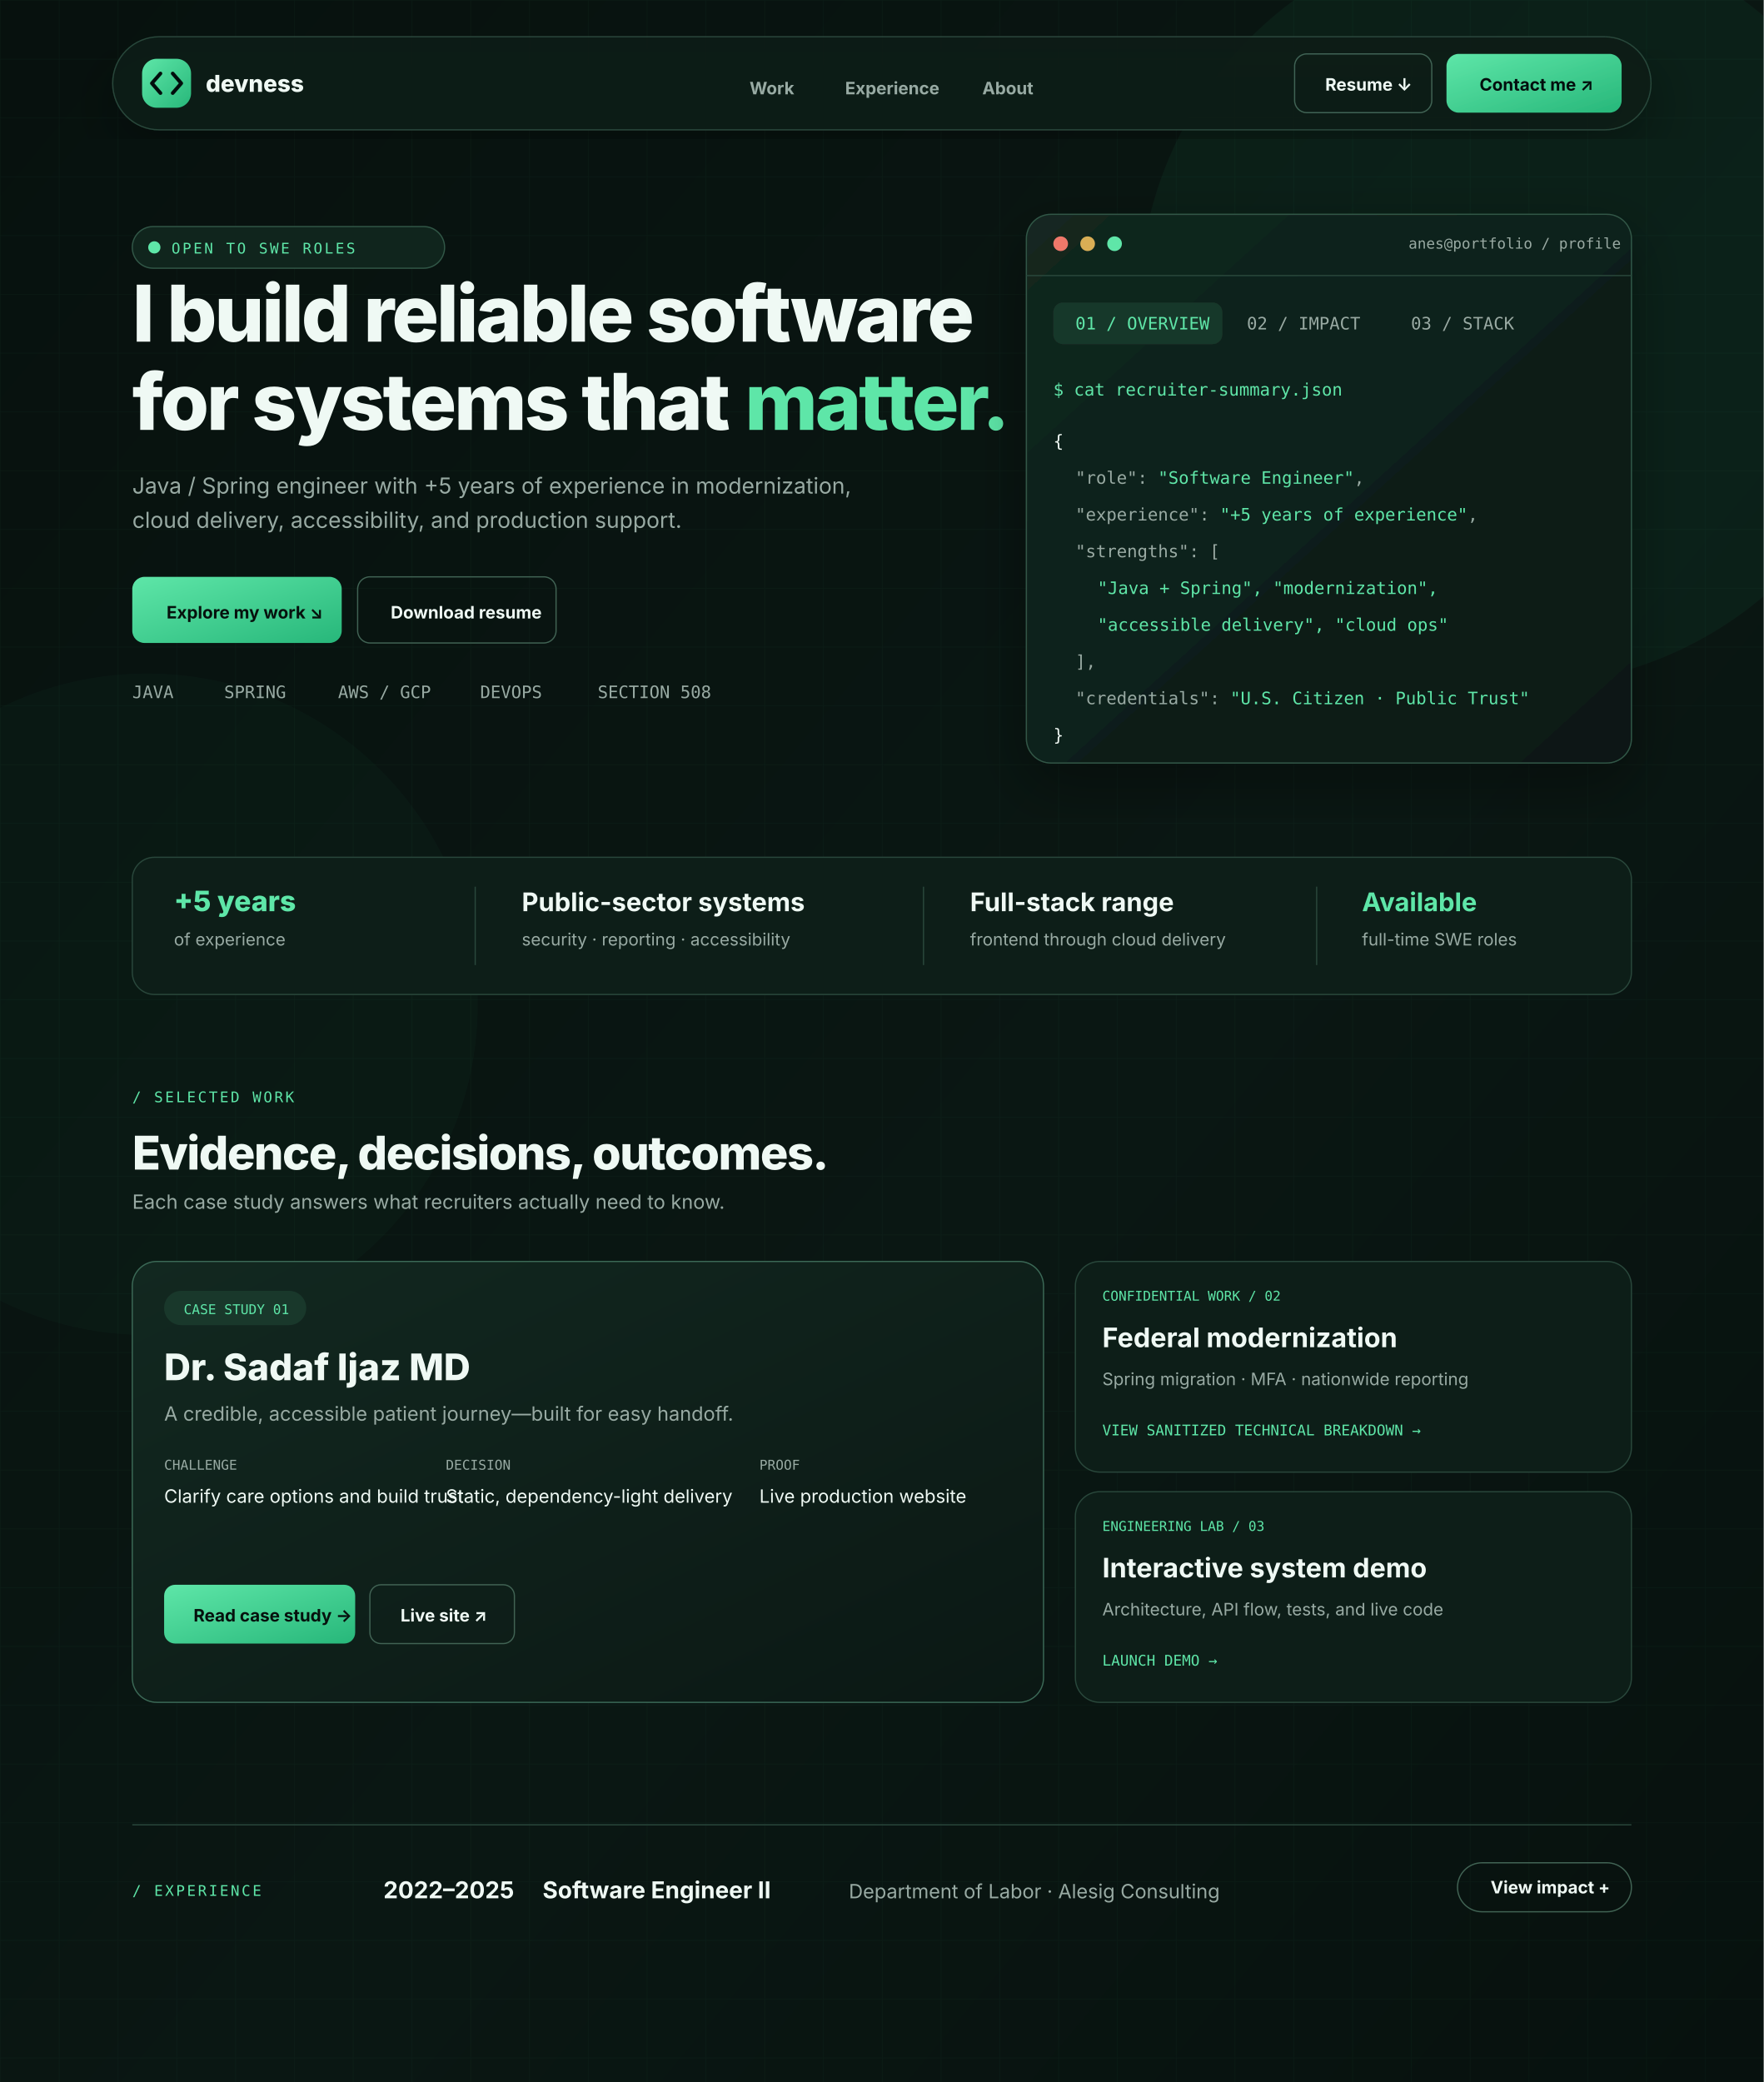
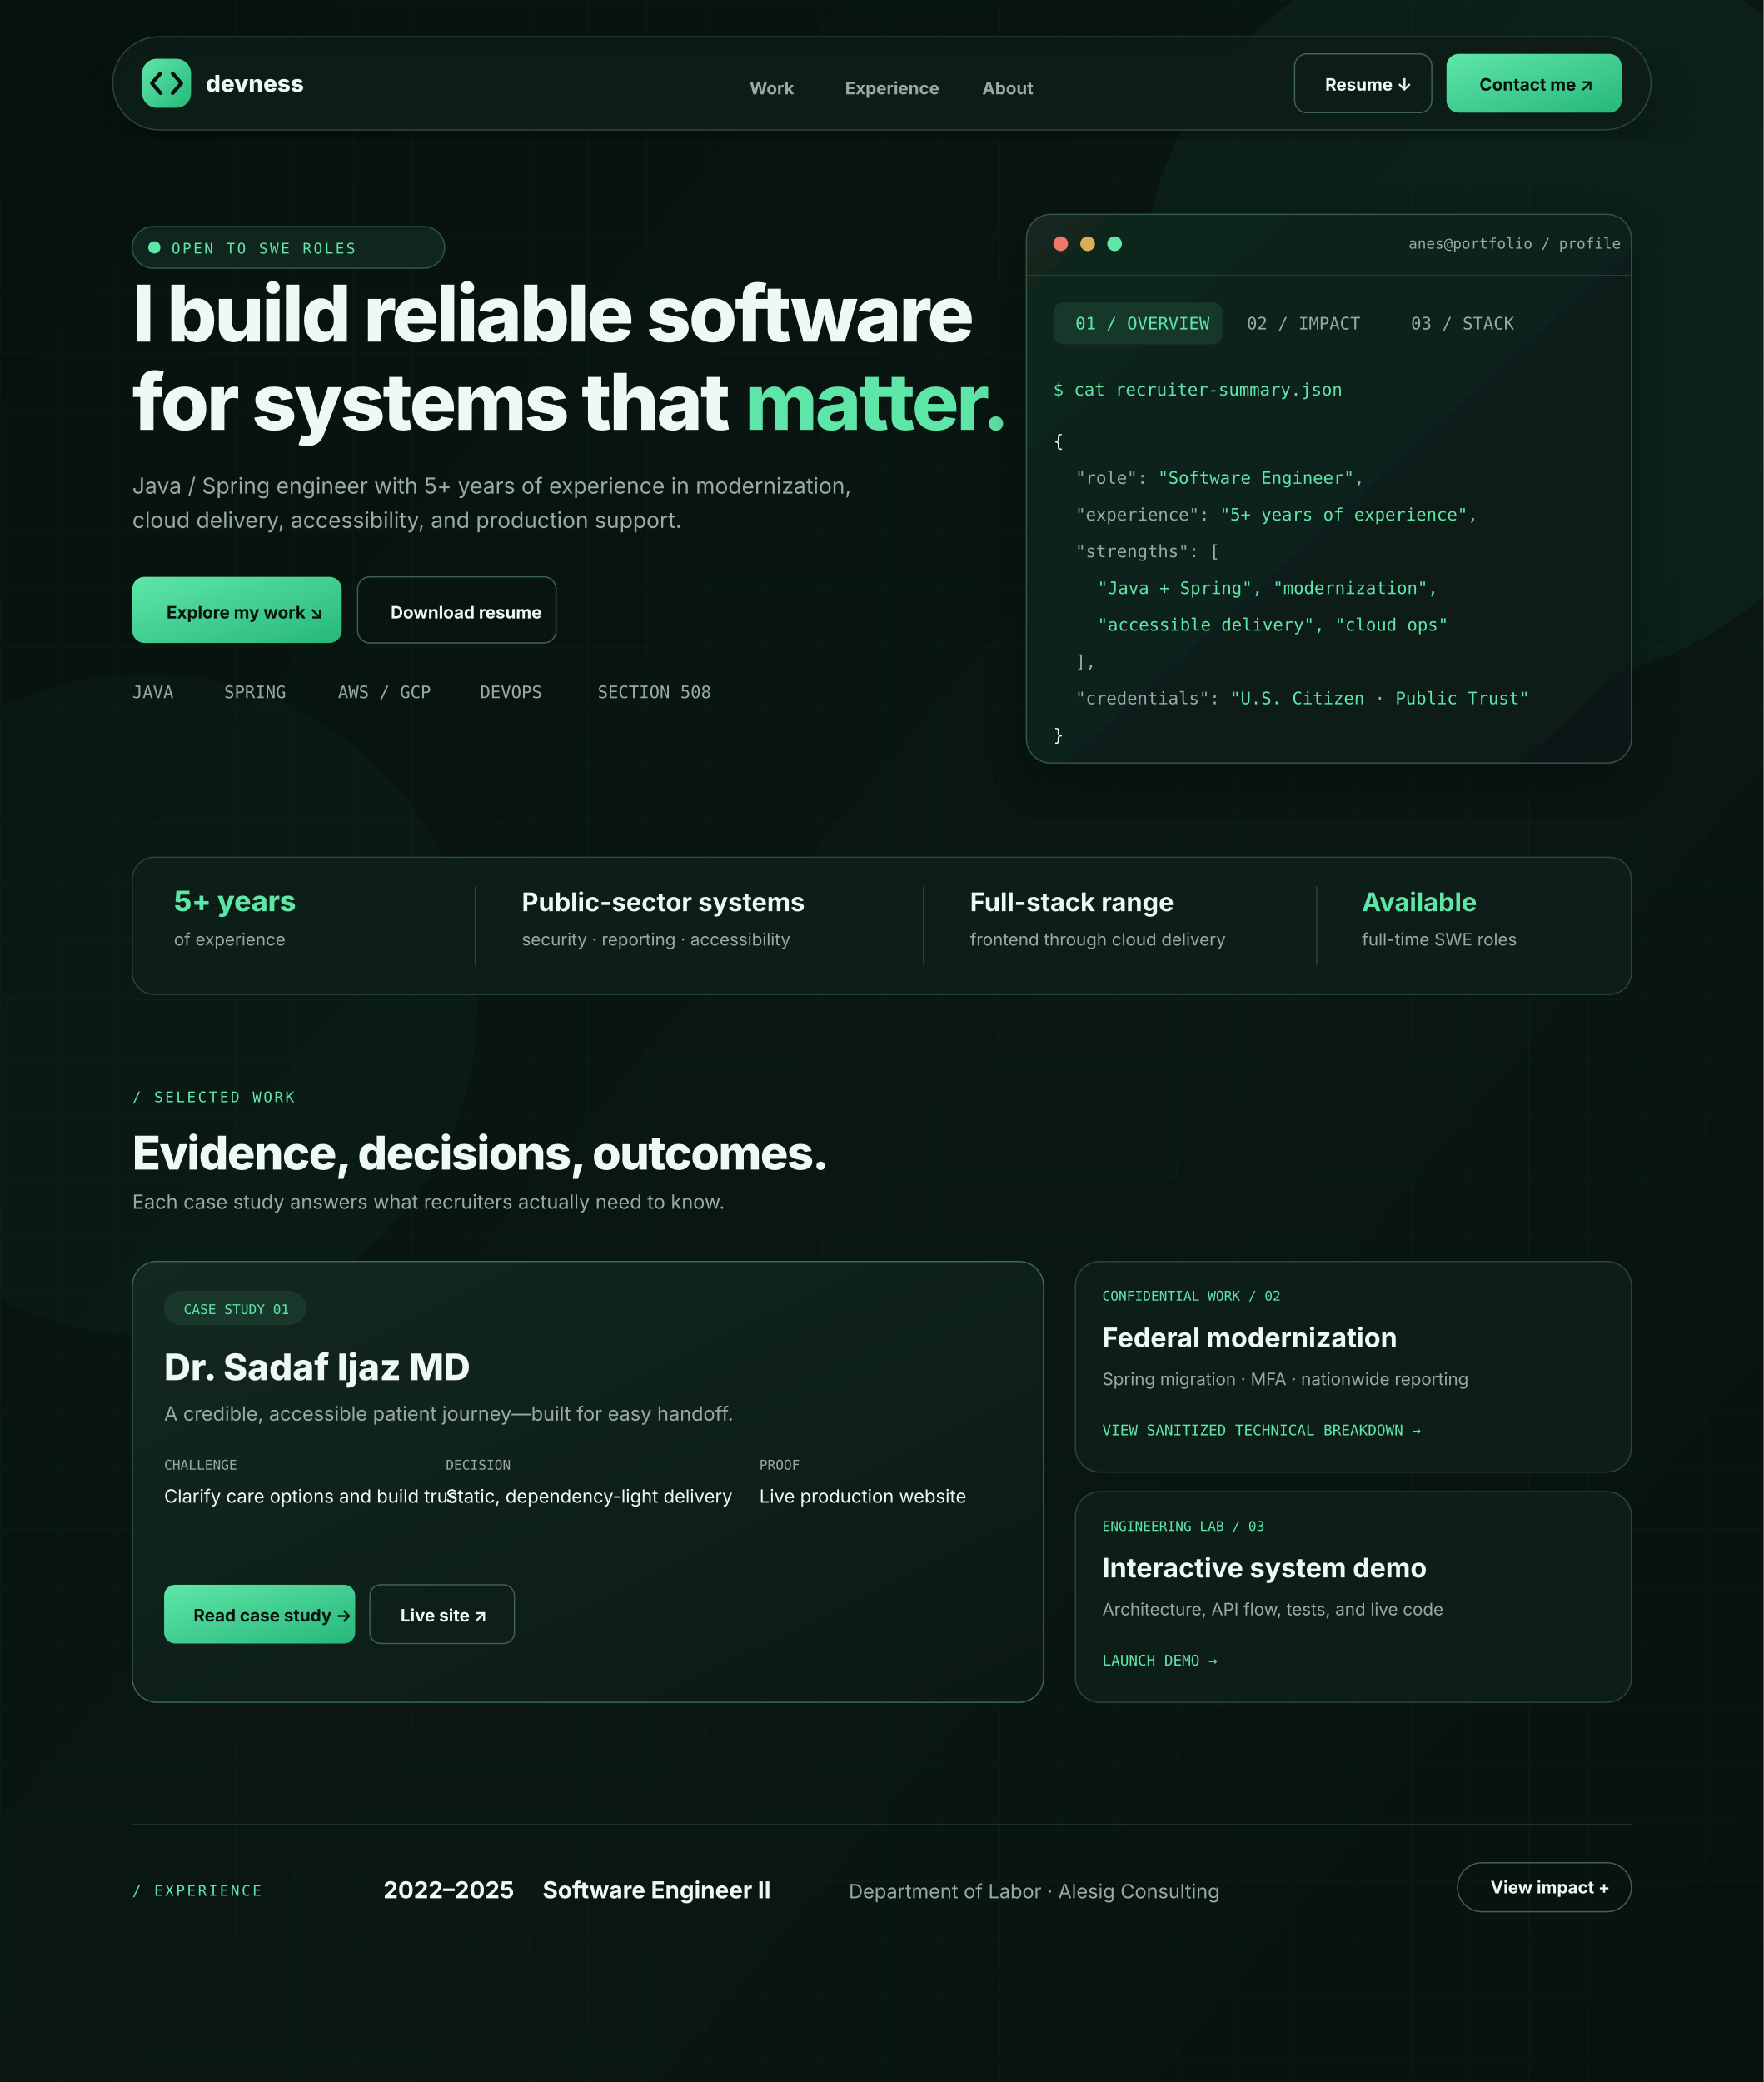
<svg xmlns="http://www.w3.org/2000/svg" width="1440" height="1700" viewBox="0 0 1440 1700">
  <defs>
    <linearGradient id="bg" x1="0" y1="0" x2="1" y2="1">
      <stop offset="0" stop-color="#07110e" />
      <stop offset="0.58" stop-color="#0a1713" />
      <stop offset="1" stop-color="#07110e" />
    </linearGradient>
    <linearGradient id="panel" x1="0" y1="0" x2="1" y2="1">
      <stop offset="0" stop-color="#122820" />
      <stop offset="1" stop-color="#0b1814" />
    </linearGradient>
    <linearGradient id="accent" x1="0" y1="0" x2="1" y2="1">
      <stop offset="0" stop-color="#5ee6a8" />
      <stop offset="1" stop-color="#27b77a" />
    </linearGradient>
    <pattern id="grid" width="48" height="48" patternUnits="userSpaceOnUse">
      <path d="M48 0H0V48" fill="none" stroke="#5ee6a8" stroke-opacity=".035" />
    </pattern>
    <filter id="shadow">
      <feDropShadow dx="0" dy="18" stdDeviation="24" flood-color="#000" flood-opacity=".34" />
    </filter>
    <style>
      .sans{font-family:Inter,Manrope,Arial,sans-serif}.mono{font-family:'SFMono-Regular',Consolas,monospace}
      .muted{fill:#98aaa3}.white{fill:#eff9f4}.green{fill:#5ee6a8}.line{stroke:#29473b}
      .small{font-size:14px}.label{font-size:12px;letter-spacing:1.7px}.body{font-size:18px}.nav{font-size:14px;font-weight:700}
      .h1{font-size:64px;font-weight:800;letter-spacing:-2px}.h2{font-size:38px;font-weight:800;letter-spacing:-1px}.h3{font-size:22px;font-weight:750}
    </style>
  </defs>
  <rect width="1440" height="1700" fill="url(#bg)" />
  <rect width="1440" height="1700" fill="url(#grid)" />
  <circle cx="1240" cy="250" r="310" fill="#29c484" opacity=".055" />
  <circle cx="120" cy="820" r="270" fill="#29c484" opacity=".035" />
  <g transform="translate(92 30)" filter="url(#shadow)">
    <rect width="1256" height="76" rx="38" fill="#0d1e18" fill-opacity=".94" stroke="#29473b" />
    <g transform="translate(24 18)">
      <rect width="40" height="40" rx="12" fill="url(#accent)" />
      <path d="M15 12 8 20l7 8M25 12l7 8-7 8" fill="none" stroke="#06110d" stroke-width="3" stroke-linecap="round" stroke-linejoin="round" />
      <text x="52" y="27" class="sans white" font-size="19" font-weight="800">devness</text>
    </g>
    <g class="sans nav muted" transform="translate(520 0)">
      <text x="0" y="47">Work</text>
      <text x="78" y="47">Experience</text>
      <text x="190" y="47">About</text>
    </g>
    <g transform="translate(965 14)">
      <rect width="112" height="48" rx="10" fill="none" stroke="#416354" />
      <text x="25" y="30" class="sans white nav">Resume ↓</text>
      <rect x="124" width="143" height="48" rx="10" fill="url(#accent)" />
      <text x="151" y="30" class="sans nav" fill="#06110d">Contact me ↗</text>
    </g>
  </g>
  <g transform="translate(108 185)">
    <g>
      <rect width="255" height="34" rx="17" fill="#10251d" stroke="#315747" />
      <circle cx="18" cy="17" r="5" fill="#5ee6a8" />
      <text x="32" y="22" class="mono green label">OPEN TO SWE ROLES</text>
      <text y="94" class="sans white h1">I build reliable software</text>
      <text y="166" class="sans white h1">for systems that <tspan class="green">matter.</tspan>
      </text>
-       <text y="218" class="sans muted body">Java / Spring engineer with +5 years of experience in modernization,</text>
+       <text y="218" class="sans muted body">Java / Spring engineer with 5+ years of experience in modernization,</text>
      <text y="246" class="sans muted body">cloud delivery, accessibility, and production support.</text>
      <g transform="translate(0 286)">
        <rect width="171" height="54" rx="10" fill="url(#accent)" />
        <text x="28" y="34" class="sans nav" fill="#06110d">Explore my work ↘</text>
        <rect x="184" width="162" height="54" rx="10" fill="none" stroke="#416354" />
        <text x="211" y="34" class="sans white nav">Download resume</text>
      </g>
      <g transform="translate(0 385)">
        <text class="mono muted small">JAVA</text>
        <text x="75" class="mono muted small">SPRING</text>
        <text x="168" class="mono muted small">AWS / GCP</text>
        <text x="284" class="mono muted small">DEVOPS</text>
        <text x="380" class="mono muted small">SECTION 508</text>
      </g>
    </g>
    <g transform="translate(730 -10)" filter="url(#shadow)">
      <rect width="494" height="448" rx="20" fill="url(#panel)" stroke="#315747" />
      <g transform="translate(22 18)">
        <circle cx="6" cy="6" r="6" fill="#ef786b" />
        <circle cx="28" cy="6" r="6" fill="#d9ae55" />
        <circle cx="50" cy="6" r="6" fill="#5ee6a8" />
        <text x="290" y="10" class="mono muted" font-size="12">anes@portfolio / profile</text>
      </g>
      <line x1="0" x2="494" y1="50" y2="50" class="line" />
      <g transform="translate(22 72)">
        <rect width="138" height="34" rx="8" fill="#19382b" />
        <text x="18" y="22" class="mono green small">01 / OVERVIEW</text>
        <text x="158" y="22" class="mono muted small">02 / IMPACT</text>
        <text x="292" y="22" class="mono muted small">03 / STACK</text>
        <text y="76" class="mono green small">$ cat recruiter-summary.json</text>
        <text y="118" class="mono white small">{</text>
        <text x="18" y="148" class="mono muted small">"role": <tspan class="green">"Software Engineer"</tspan>,</text>
-         <text x="18" y="178" class="mono muted small">"experience": <tspan class="green">"+5 years of experience"</tspan>,</text>
+         <text x="18" y="178" class="mono muted small">"experience": <tspan class="green">"5+ years of experience"</tspan>,</text>
        <text x="18" y="208" class="mono muted small">"strengths": [</text>
        <text x="36" y="238" class="mono green small">"Java + Spring", "modernization",</text>
        <text x="36" y="268" class="mono green small">"accessible delivery", "cloud ops"</text>
        <text x="18" y="298" class="mono muted small">],</text>
        <text x="18" y="328" class="mono muted small">"credentials": <tspan class="green">"U.S. Citizen · Public Trust"</tspan>
        </text>
        <text y="358" class="mono white small">}</text>
      </g>
    </g>
  </g>
  <g transform="translate(108 700)">
    <rect width="1224" height="112" rx="18" fill="#0d1e18" stroke="#29473b" />
    <g class="sans">
-       <text x="34" y="44" class="green" font-size="23" font-weight="800">+5 years</text>
+       <text x="34" y="44" class="green" font-size="23" font-weight="800">5+ years</text>
      <text x="34" y="72" class="muted small">of experience</text>
      <line x1="280" x2="280" y1="24" y2="88" class="line" />
      <text x="318" y="44" class="white" font-size="21" font-weight="750">Public-sector systems</text>
      <text x="318" y="72" class="muted small">security · reporting · accessibility</text>
      <line x1="646" x2="646" y1="24" y2="88" class="line" />
      <text x="684" y="44" class="white" font-size="21" font-weight="750">Full-stack range</text>
      <text x="684" y="72" class="muted small">frontend through cloud delivery</text>
      <line x1="967" x2="967" y1="24" y2="88" class="line" />
      <text x="1004" y="44" class="green" font-size="21" font-weight="750">Available</text>
      <text x="1004" y="72" class="muted small">full-time SWE roles</text>
    </g>
  </g>
  <g transform="translate(108 900)">
    <text class="mono green label">/ SELECTED WORK</text>
    <text y="55" class="sans white h2">Evidence, decisions, outcomes.</text>
    <text y="87" class="sans muted" font-size="16">Each case study answers what recruiters actually need to know.</text>
    <g transform="translate(0 130)">
      <rect width="744" height="360" rx="20" fill="url(#panel)" stroke="#3b6956" />
      <rect x="26" y="24" width="116" height="28" rx="14" fill="#19382b" />
      <text x="42" y="43" class="mono green" font-size="11">CASE STUDY 01</text>
      <text x="26" y="97" class="sans white" font-size="30" font-weight="800">Dr. Sadaf Ijaz MD</text>
      <text x="26" y="130" class="sans muted" font-size="16">A credible, accessible patient journey—built for easy handoff.</text>
      <g transform="translate(26 170)">
        <text class="mono muted" font-size="11">CHALLENGE</text>
        <text y="27" class="sans white" font-size="15">Clarify care options and build trust</text>
        <text x="230" class="mono muted" font-size="11">DECISION</text>
        <text x="230" y="27" class="sans white" font-size="15">Static, dependency-light delivery</text>
        <text x="486" class="mono muted" font-size="11">PROOF</text>
        <text x="486" y="27" class="sans white" font-size="15">Live production website</text>
      </g>
      <g transform="translate(26 264)">
        <rect width="156" height="48" rx="9" fill="url(#accent)" />
        <text x="24" y="30" class="sans nav" fill="#06110d">Read case study →</text>
        <rect x="168" width="118" height="48" rx="9" fill="none" stroke="#416354" />
        <text x="193" y="30" class="sans white nav">Live site ↗</text>
      </g>
      <g transform="translate(770 0)">
        <rect width="454" height="172" rx="20" fill="#0d1e18" stroke="#29473b" />
        <text x="22" y="32" class="mono green" font-size="11">CONFIDENTIAL WORK / 02</text>
        <text x="22" y="70" class="sans white h3">Federal modernization</text>
        <text x="22" y="101" class="sans muted" font-size="14">Spring migration · MFA · nationwide reporting</text>
        <text x="22" y="142" class="mono green" font-size="12">VIEW SANITIZED TECHNICAL BREAKDOWN →</text>
        <rect y="188" width="454" height="172" rx="20" fill="#0d1e18" stroke="#29473b" />
        <text x="22" y="220" class="mono green" font-size="11">ENGINEERING LAB / 03</text>
        <text x="22" y="258" class="sans white h3">Interactive system demo</text>
        <text x="22" y="289" class="sans muted" font-size="14">Architecture, API flow, tests, and live code</text>
        <text x="22" y="330" class="mono green" font-size="12">LAUNCH DEMO →</text>
      </g>
    </g>
  </g>
  <g transform="translate(108 1490)">
    <line x1="0" x2="1224" class="line" />
    <text y="58" class="mono green label">/ EXPERIENCE</text>
    <text x="205" y="60" class="sans white" font-size="19" font-weight="750">2022–2025</text>
    <text x="335" y="60" class="sans white" font-size="19" font-weight="750">Software Engineer II</text>
    <text x="585" y="60" class="sans muted" font-size="16">Department of Labor · Alesig Consulting</text>
    <rect x="1082" y="31" width="142" height="40" rx="20" fill="none" stroke="#416354" />
    <text x="1109" y="56" class="sans white nav">View impact +</text>
  </g>
</svg>
